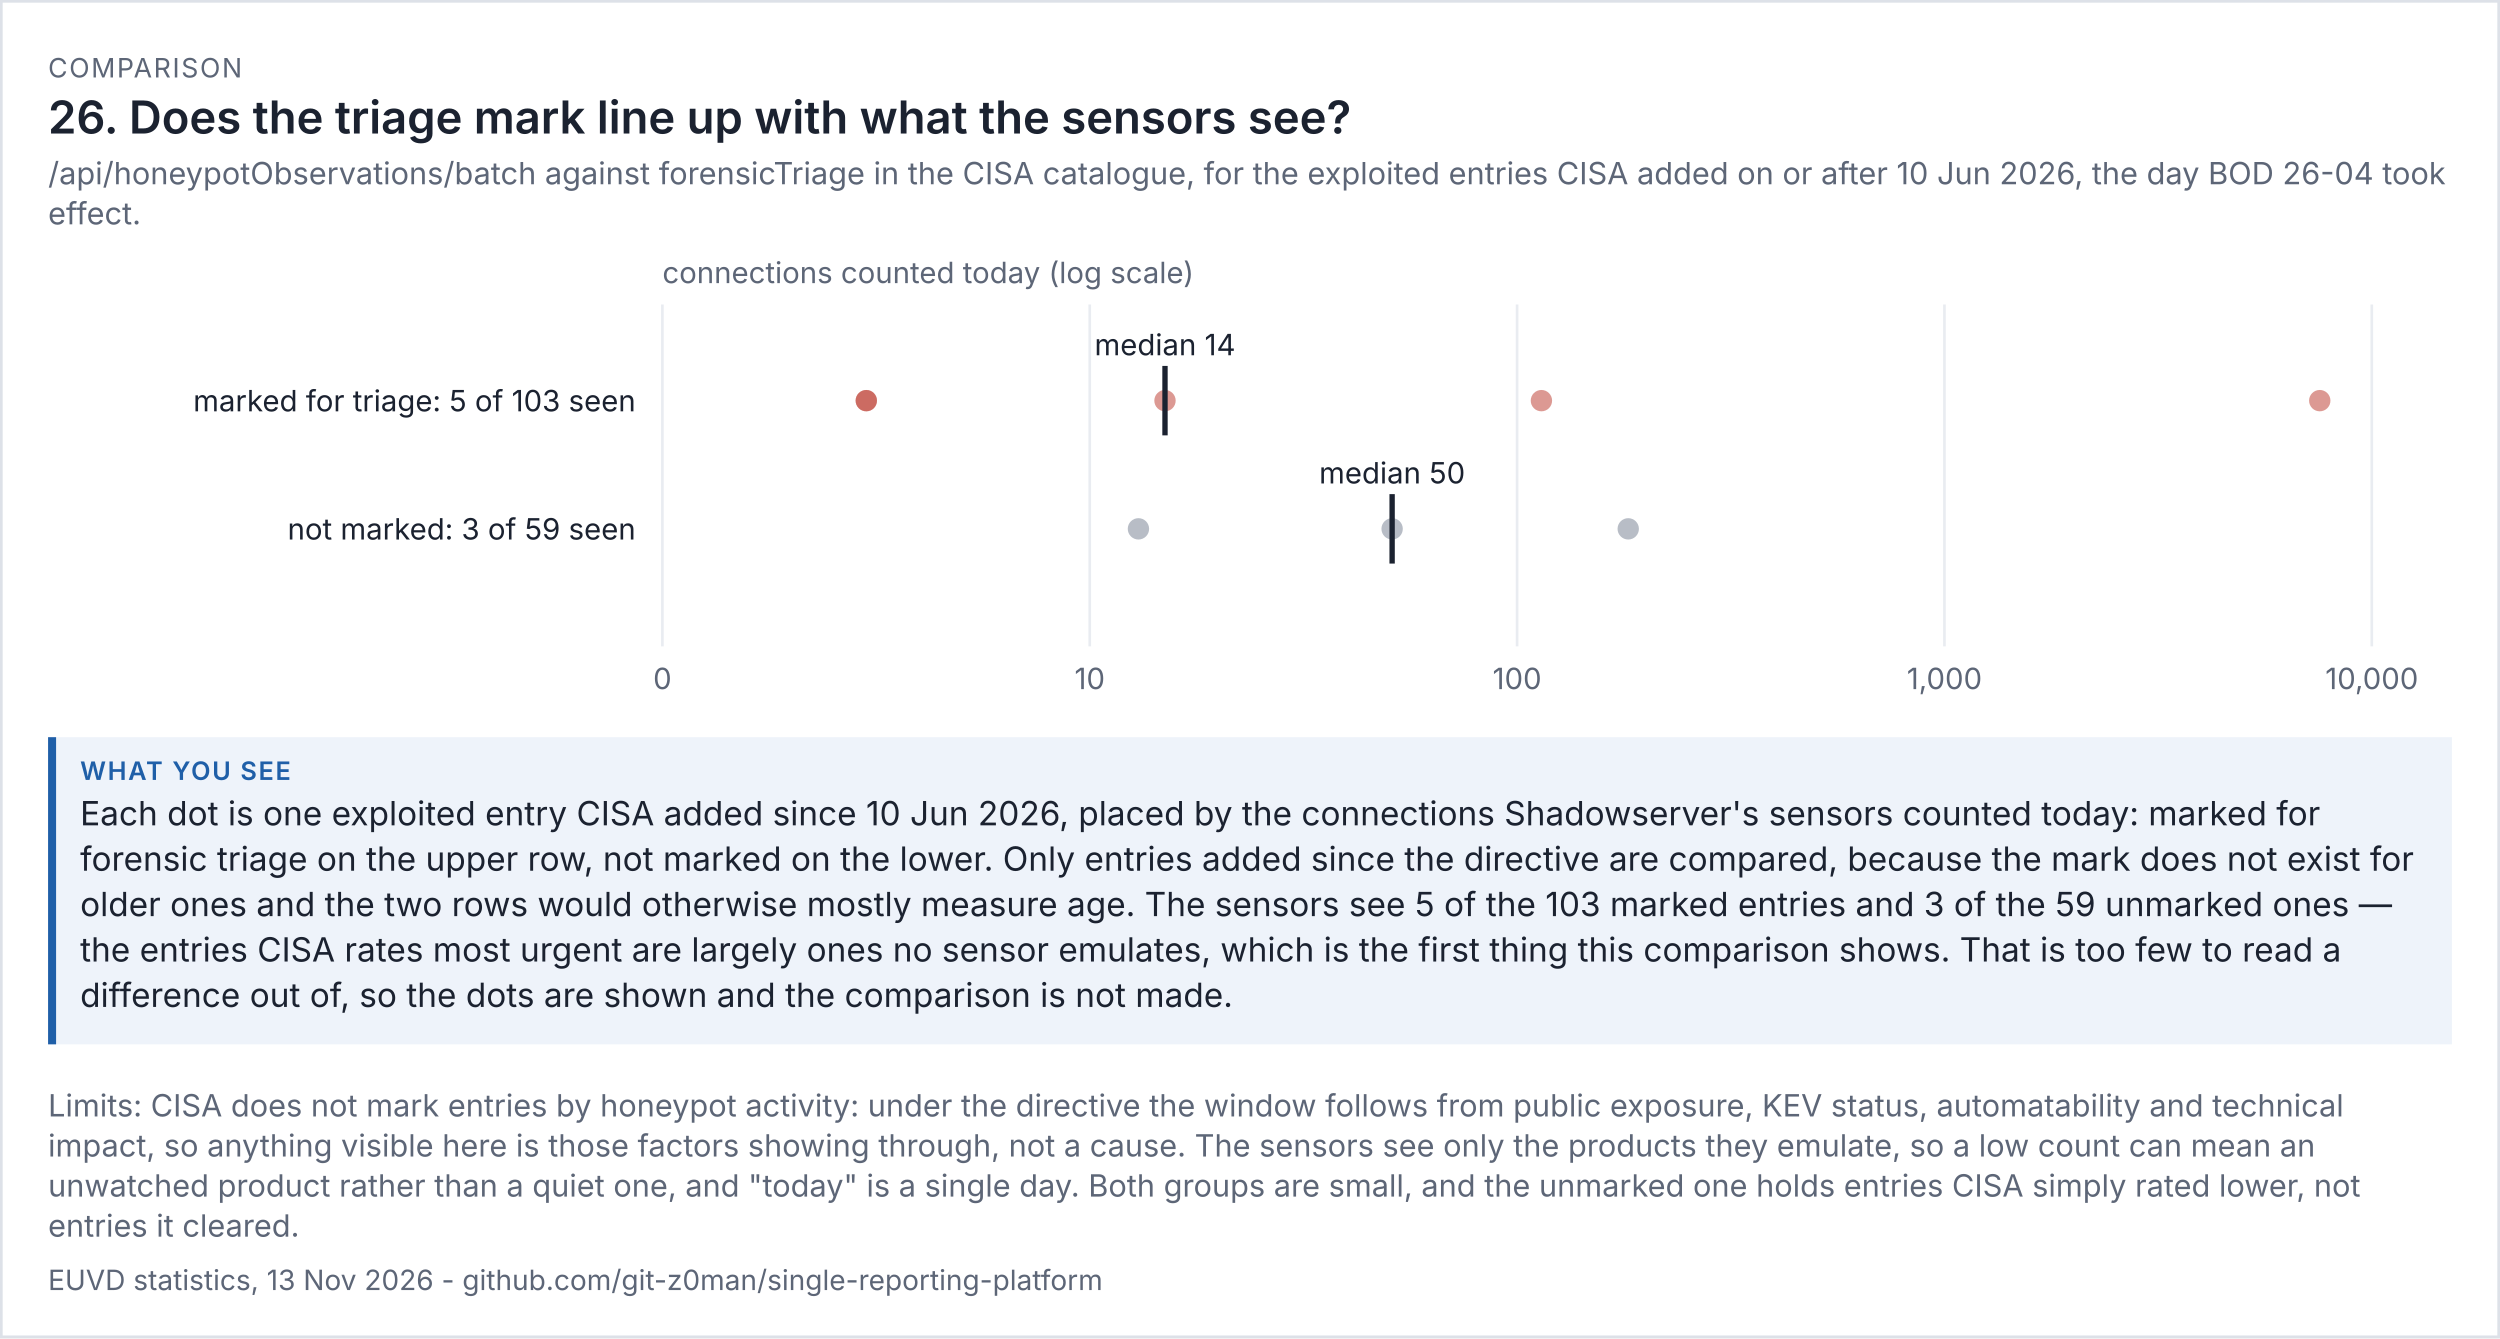
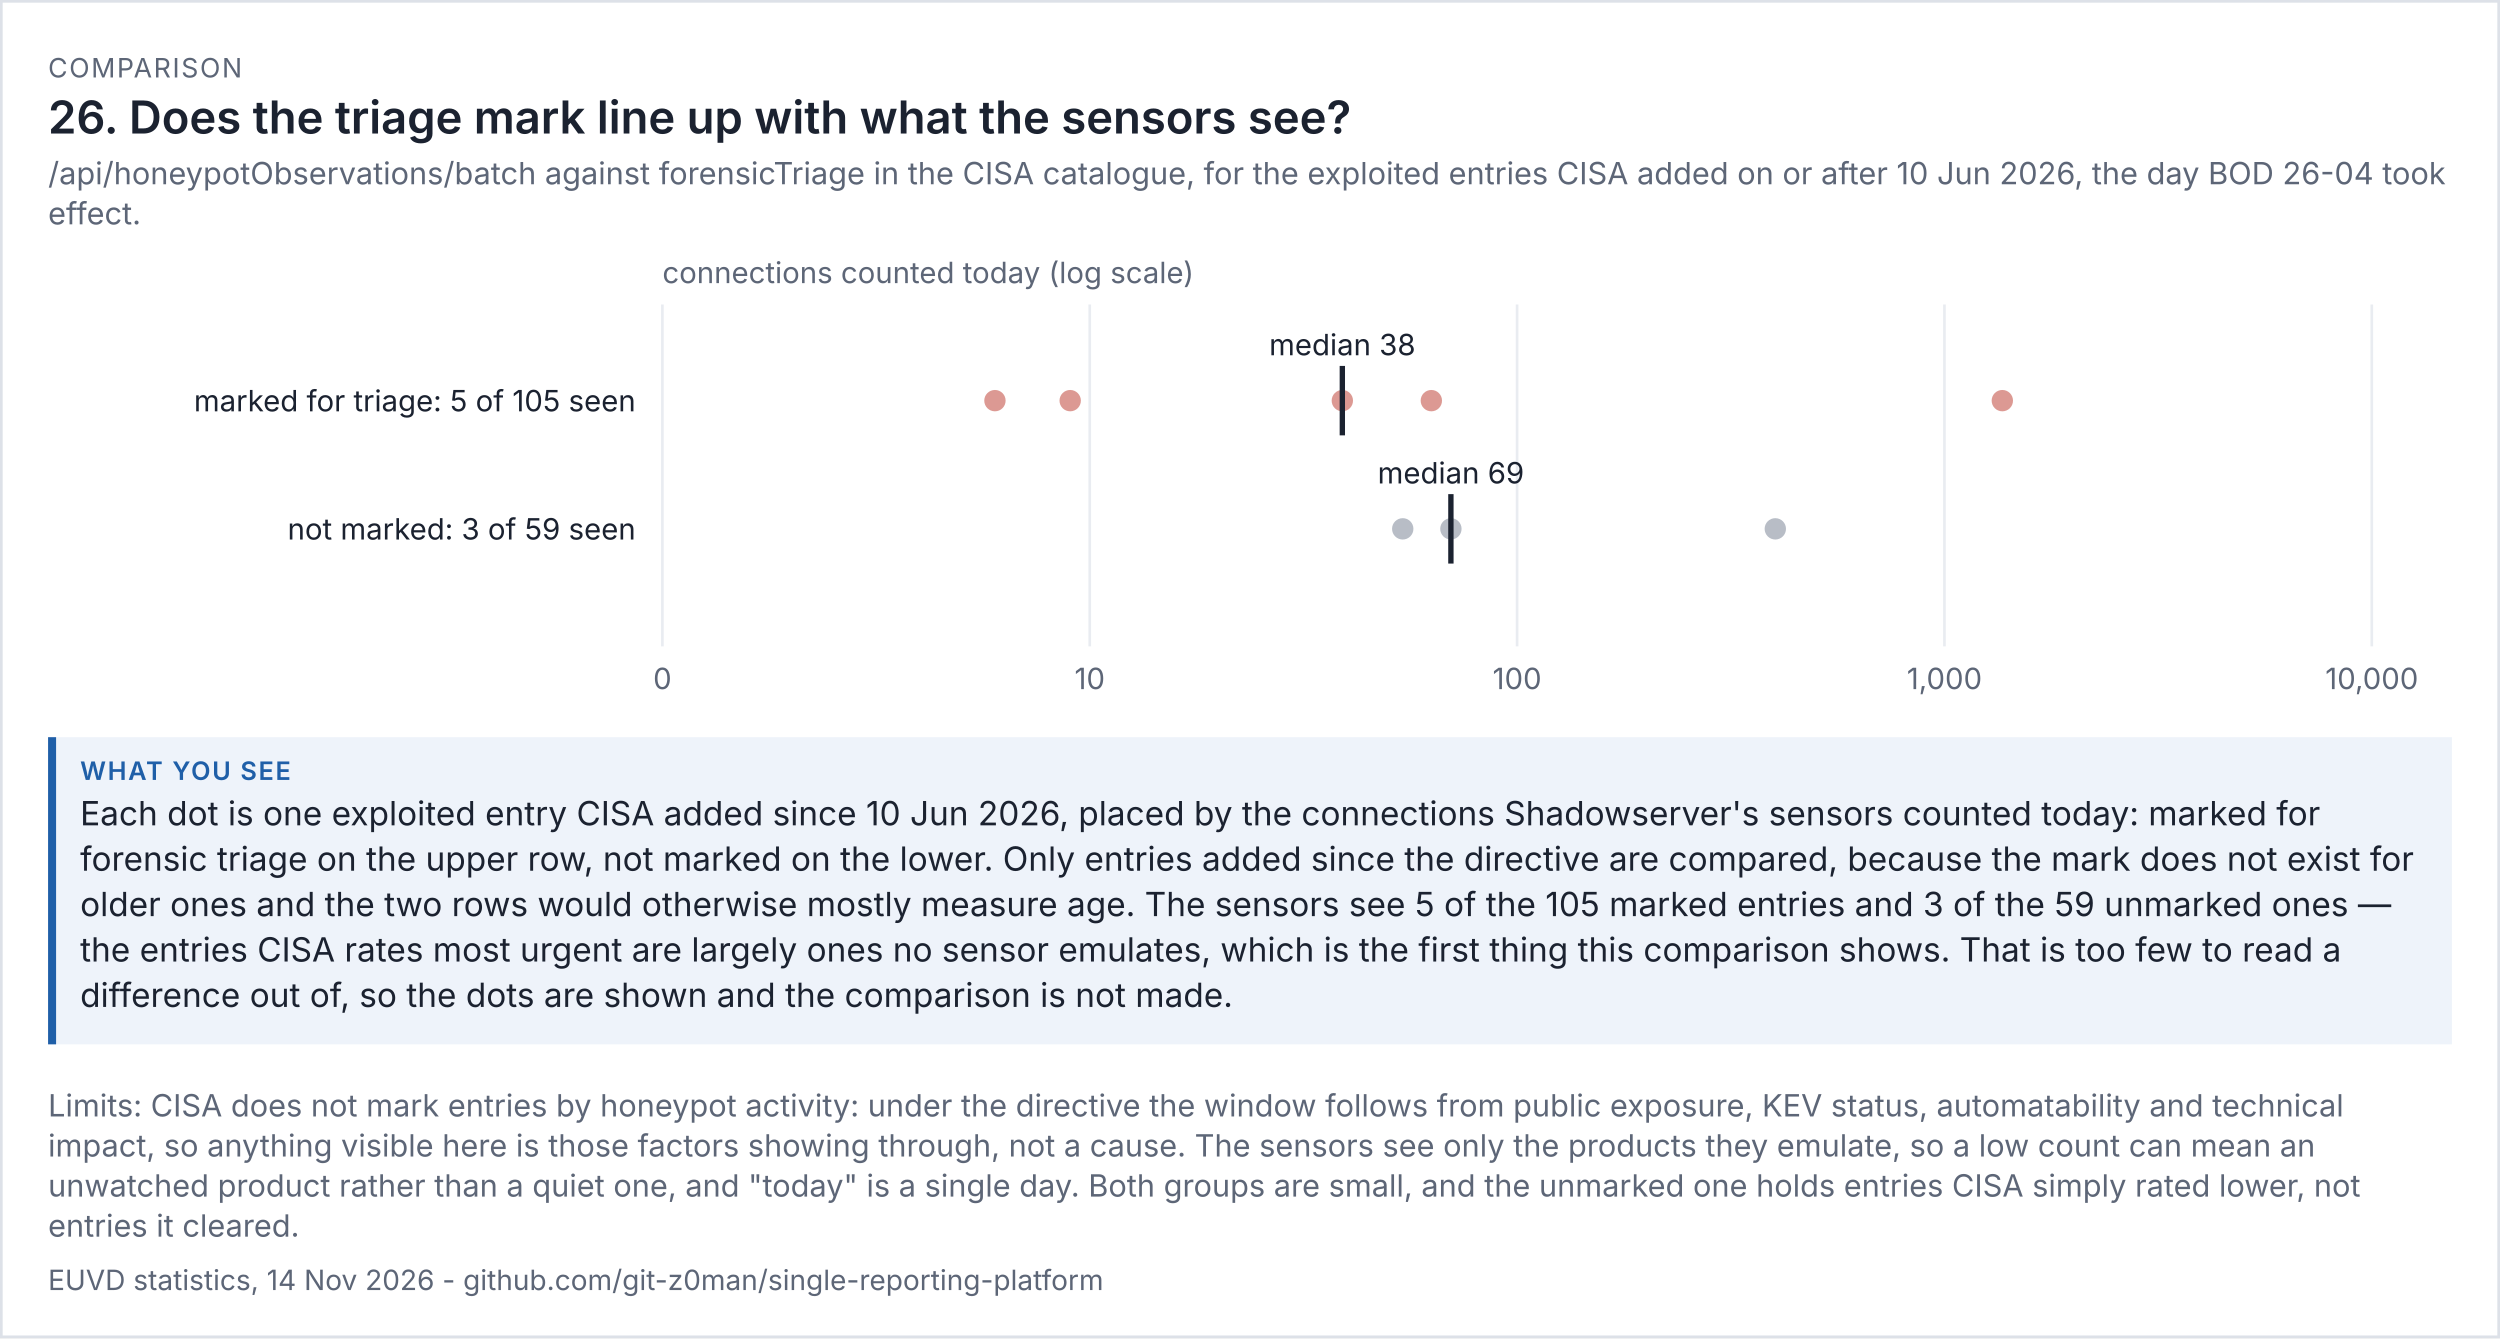
<svg xmlns="http://www.w3.org/2000/svg" viewBox="0 0 936 501" width="936" height="501" font-family="system-ui,-apple-system,'Segoe UI',sans-serif">
  <rect width="100%" height="100%" fill="#ffffff" />
  <rect x="0.5" y="0.5" width="935" height="500" fill="none" stroke="#dde1e8" />
  <text x="18" y="29" font-size="10" letter-spacing="0.6" fill="#5d6677">COMPARISON</text>
  <text x="18" y="50" font-size="17" fill="#1b2230" font-weight="600">26. Does the triage mark line up with what the sensors see?</text>
  <text x="18" y="69" font-size="11.5" fill="#5d6677">/api/honeypotObservations/batch against forensicTriage in the CISA catalogue, for the exploited entries CISA added on or after 10 Jun 2026, the day BOD 26-04 took</text>
  <text x="18" y="84" font-size="11.5" fill="#5d6677">effect.</text>
  <g transform="translate(18,94) scale(1)" font-size="11">
    <svg viewBox="0 0 900 170" role="img" width="900" height="170">
      <g>
        <line x1="230" x2="230" y1="20" y2="148" stroke="rgb(233, 236, 241)" />
        <text x="230" y="164" text-anchor="middle" fill="rgb(93, 102, 119)">0</text>
        <line x1="390" x2="390" y1="20" y2="148" stroke="rgb(233, 236, 241)" />
        <text x="390" y="164" text-anchor="middle" fill="rgb(93, 102, 119)">10</text>
        <line x1="550" x2="550" y1="20" y2="148" stroke="rgb(233, 236, 241)" />
        <text x="550" y="164" text-anchor="middle" fill="rgb(93, 102, 119)">100</text>
        <line x1="710" x2="710" y1="20" y2="148" stroke="rgb(233, 236, 241)" />
        <text x="710" y="164" text-anchor="middle" fill="rgb(93, 102, 119)">1,000</text>
        <line x1="870" x2="870" y1="20" y2="148" stroke="rgb(233, 236, 241)" />
        <text x="870" y="164" text-anchor="middle" fill="rgb(93, 102, 119)">10,000</text>
        <text x="230" y="12" fill="rgb(93, 102, 119)">connections counted today (log scale)</text>
-         <text x="220" y="60" text-anchor="end" class="t" fill="rgb(27, 34, 48)">marked for triage: 5 of 103 seen</text>
-         <circle cx="850.518" cy="56" r="4" fill="rgb(192, 70, 58)" opacity="0.55" />
-         <circle cx="559.105" cy="56" r="4" fill="rgb(192, 70, 58)" opacity="0.55" />
-         <circle cx="418.175" cy="56" r="4" fill="rgb(192, 70, 58)" opacity="0.55" />
-         <circle cx="306.339" cy="56" r="4" fill="rgb(192, 70, 58)" opacity="0.55" />
-         <circle cx="306.339" cy="56" r="4" fill="rgb(192, 70, 58)" opacity="0.55" />
-         <line x1="418.175" x2="418.175" y1="43" y2="69" stroke="rgb(27, 34, 48)" stroke-width="2" />
-         <text x="418.175" y="39" text-anchor="middle" class="t" fill="rgb(27, 34, 48)">median 14</text>
+         <text x="220" y="60" text-anchor="end" class="t" fill="rgb(27, 34, 48)">marked for triage: 5 of 105 seen</text>
+         <circle cx="731.672" cy="56" r="4" fill="rgb(192, 70, 58)" opacity="0.55" />
+         <circle cx="517.894" cy="56" r="4" fill="rgb(192, 70, 58)" opacity="0.55" />
+         <circle cx="484.57" cy="56" r="4" fill="rgb(192, 70, 58)" opacity="0.55" />
+         <circle cx="382.679" cy="56" r="4" fill="rgb(192, 70, 58)" opacity="0.55" />
+         <circle cx="354.504" cy="56" r="4" fill="rgb(192, 70, 58)" opacity="0.55" />
+         <line x1="484.57" x2="484.57" y1="43" y2="69" stroke="rgb(27, 34, 48)" stroke-width="2" />
+         <text x="484.57" y="39" text-anchor="middle" class="t" fill="rgb(27, 34, 48)">median 38</text>
        <text x="220" y="108" text-anchor="end" class="t" fill="rgb(27, 34, 48)">not marked: 3 of 59 seen</text>
-         <circle cx="591.611" cy="104" r="4" fill="rgb(125, 135, 152)" opacity="0.55" />
-         <circle cx="503.211" cy="104" r="4" fill="rgb(125, 135, 152)" opacity="0.55" />
-         <circle cx="408.231" cy="104" r="4" fill="rgb(125, 135, 152)" opacity="0.55" />
-         <line x1="503.211" x2="503.211" y1="91" y2="117" stroke="rgb(27, 34, 48)" stroke-width="2" />
-         <text x="503.211" y="87" text-anchor="middle" class="t" fill="rgb(27, 34, 48)">median 50</text>
+         <circle cx="646.676" cy="104" r="4" fill="rgb(125, 135, 152)" opacity="0.55" />
+         <circle cx="525.216" cy="104" r="4" fill="rgb(125, 135, 152)" opacity="0.55" />
+         <circle cx="507.183" cy="104" r="4" fill="rgb(125, 135, 152)" opacity="0.55" />
+         <line x1="525.216" x2="525.216" y1="91" y2="117" stroke="rgb(27, 34, 48)" stroke-width="2" />
+         <text x="525.216" y="87" text-anchor="middle" class="t" fill="rgb(27, 34, 48)">median 69</text>
      </g>
    </svg>
  </g>
  <rect x="18" y="276" width="900" height="115" fill="#eef3fa" />
  <rect x="18" y="276" width="3" height="115" fill="#1f5fa8" />
  <text x="30" y="292" font-size="9.5" letter-spacing="0.6" font-weight="600" fill="#1f5fa8">WHAT YOU SEE</text>
  <text x="30" y="309" font-size="12.5" fill="#1b2230">Each dot is one exploited entry CISA added since 10 Jun 2026, placed by the connections Shadowserver's sensors counted today: marked for</text>
  <text x="30" y="326" font-size="12.5" fill="#1b2230">forensic triage on the upper row, not marked on the lower. Only entries added since the directive are compared, because the mark does not exist for</text>
-   <text x="30" y="343" font-size="12.5" fill="#1b2230">older ones and the two rows would otherwise mostly measure age. The sensors see 5 of the 103 marked entries and 3 of the 59 unmarked ones —</text>
+   <text x="30" y="343" font-size="12.5" fill="#1b2230">older ones and the two rows would otherwise mostly measure age. The sensors see 5 of the 105 marked entries and 3 of the 59 unmarked ones —</text>
  <text x="30" y="360" font-size="12.5" fill="#1b2230">the entries CISA rates most urgent are largely ones no sensor emulates, which is the first thing this comparison shows. That is too few to read a</text>
  <text x="30" y="377" font-size="12.5" fill="#1b2230">difference out of, so the dots are shown and the comparison is not made.</text>
  <text x="18" y="418" font-size="11.5" fill="#5d6677">Limits: CISA does not mark entries by honeypot activity: under the directive the window follows from public exposure, KEV status, automatability and technical</text>
  <text x="18" y="433" font-size="11.5" fill="#5d6677">impact, so anything visible here is those factors showing through, not a cause. The sensors see only the products they emulate, so a low count can mean an</text>
  <text x="18" y="448" font-size="11.5" fill="#5d6677">unwatched product rather than a quiet one, and "today" is a single day. Both groups are small, and the unmarked one holds entries CISA simply rated lower, not</text>
  <text x="18" y="463" font-size="11.5" fill="#5d6677">entries it cleared.</text>
-   <text x="18" y="483" font-size="10.5" fill="#5d6677">EUVD statistics, 13 Nov 2026 - github.com/git-z0man/single-reporting-platform</text>
+   <text x="18" y="483" font-size="10.5" fill="#5d6677">EUVD statistics, 14 Nov 2026 - github.com/git-z0man/single-reporting-platform</text>
</svg>
